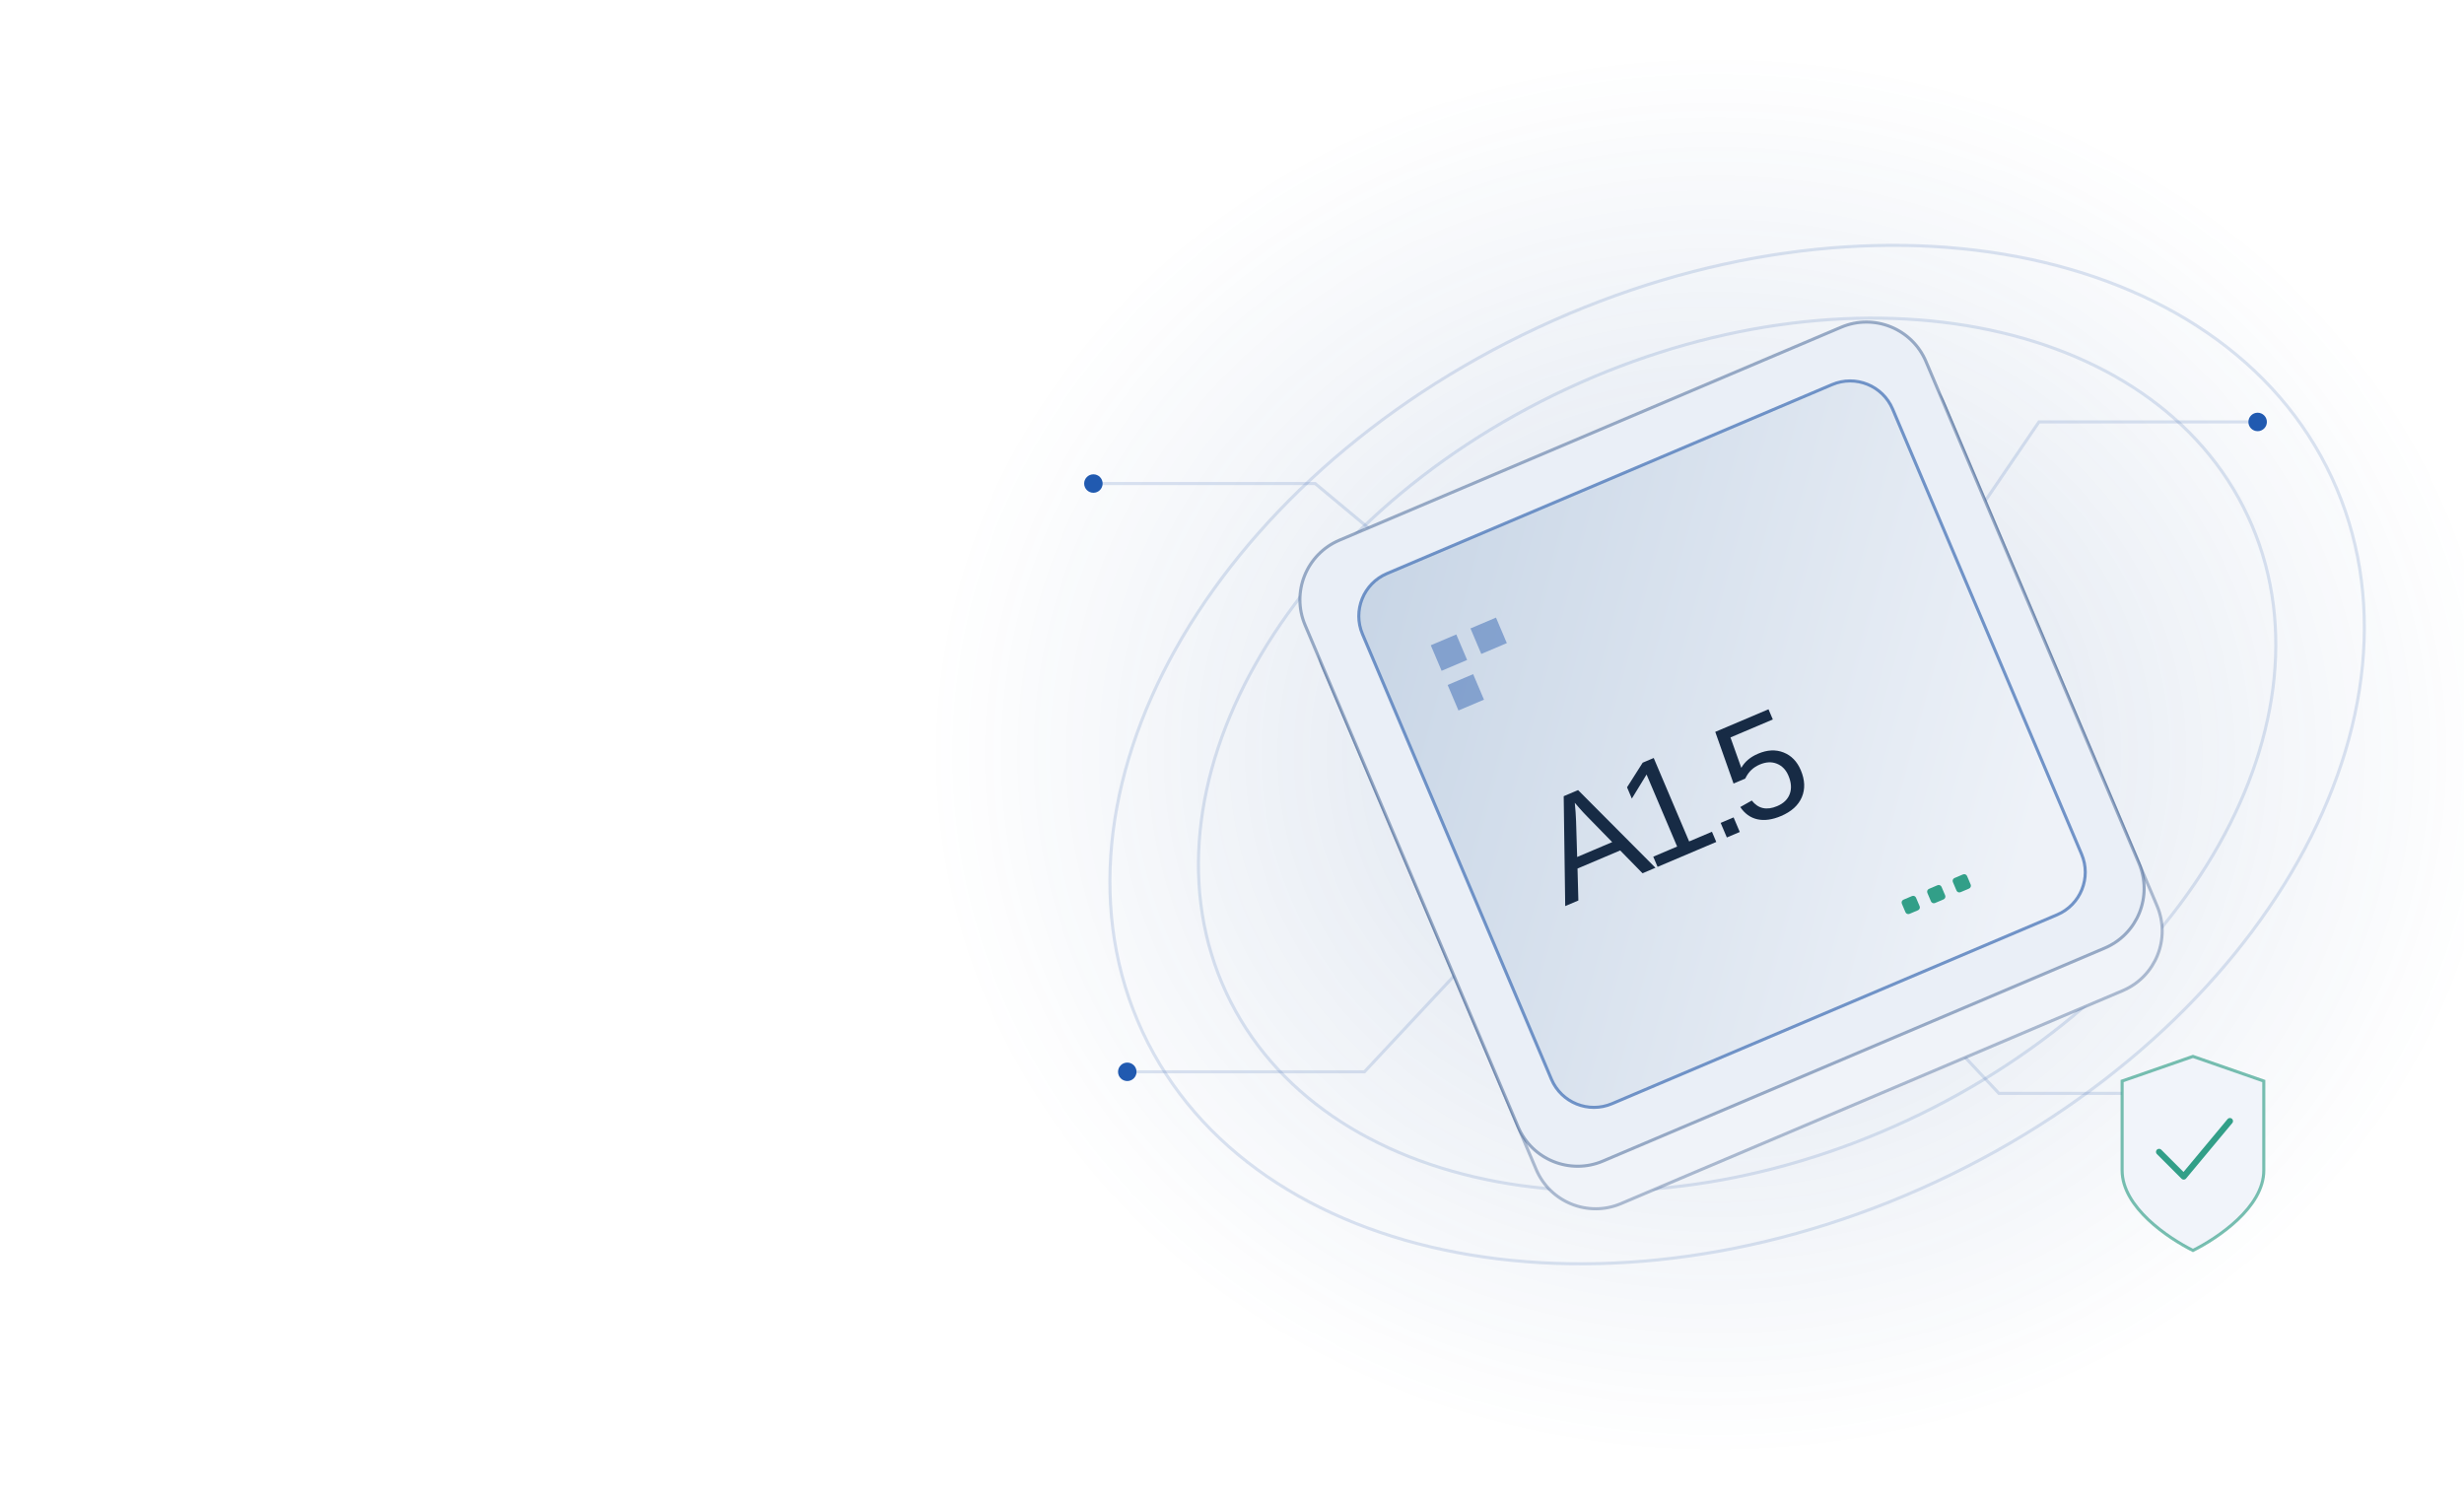
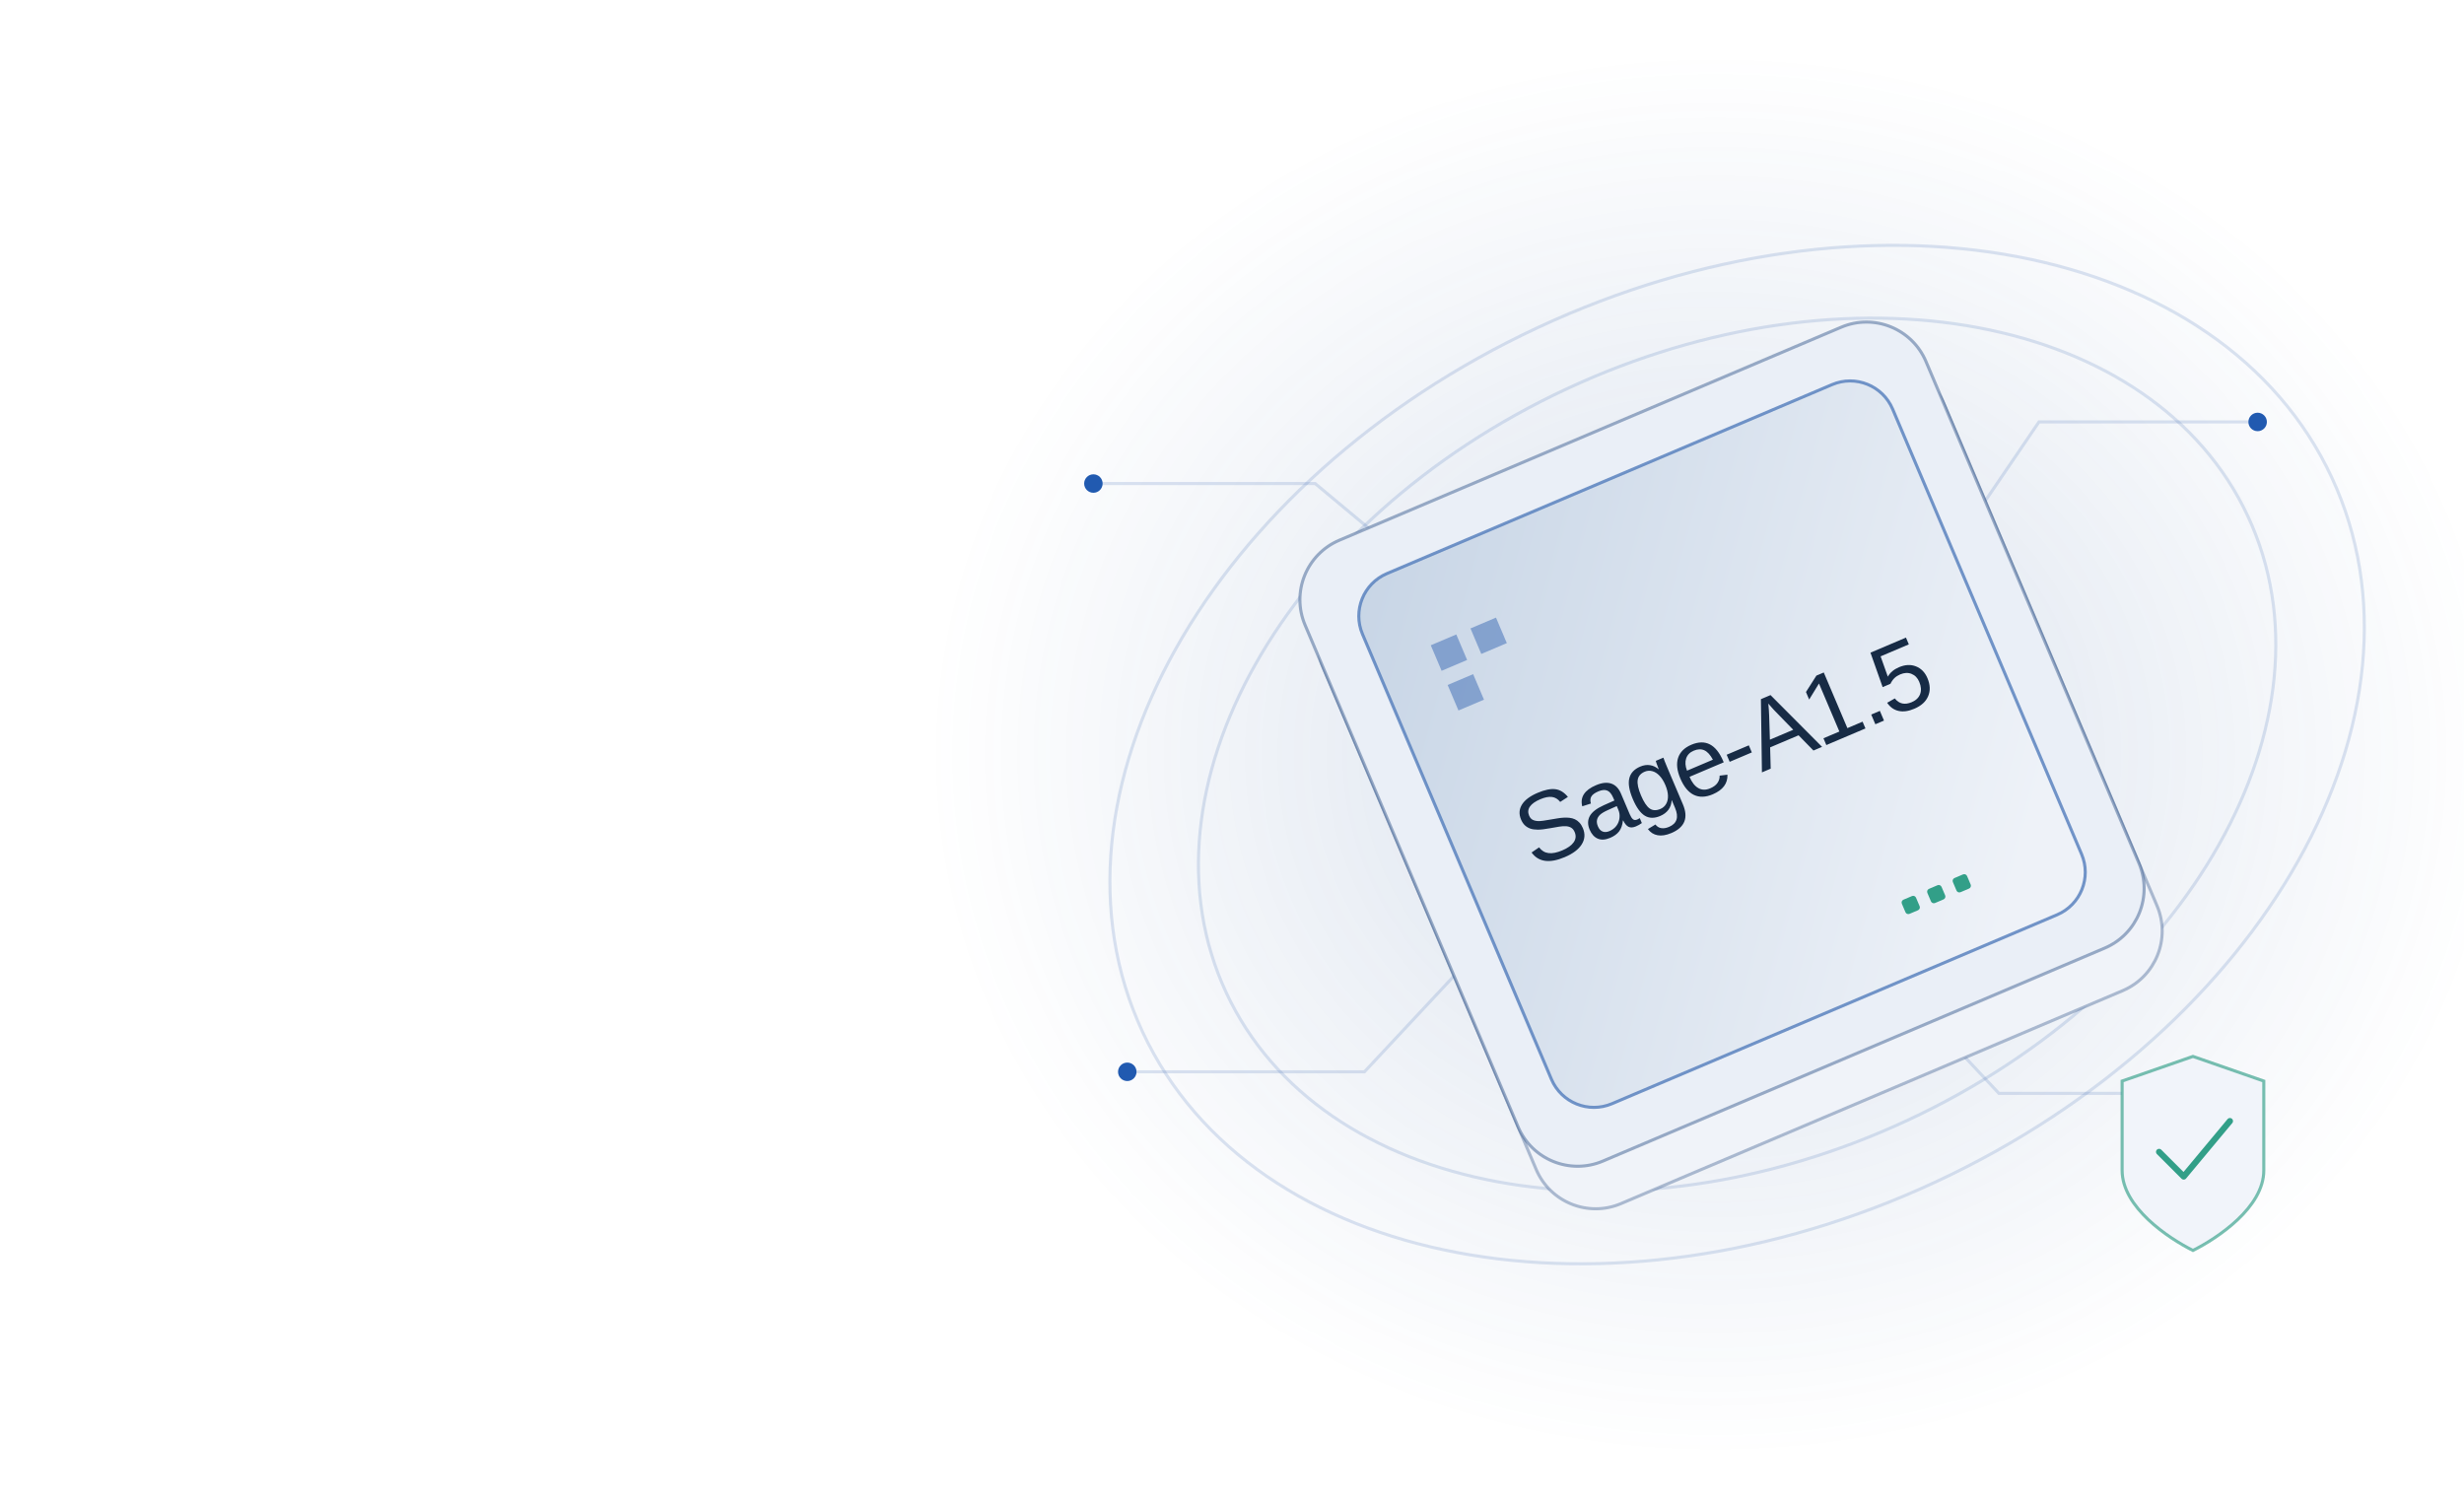
<svg xmlns="http://www.w3.org/2000/svg" viewBox="0 0 800 488" fill="none">
  <defs>
    <radialGradient id="halo">
      <stop stop-color="#335e9e" stop-opacity=".19" />
      <stop offset="1" stop-color="#335e9e" stop-opacity="0" />
    </radialGradient>
    <linearGradient id="chip" x1="440" y1="170" x2="630" y2="320" gradientUnits="userSpaceOnUse">
      <stop stop-color="#c6d4e5" />
      <stop offset="1" stop-color="#eef2f8" />
    </linearGradient>
  </defs>
  <ellipse cx="557" cy="245" rx="255" ry="228" fill="url(#halo)" />
  <g stroke="#527cbc" stroke-opacity=".2">
    <ellipse cx="564" cy="245" rx="213" ry="153" transform="rotate(-25 564 245)" />
    <ellipse cx="564" cy="245" rx="183" ry="131" transform="rotate(-25 564 245)" />
    <path d="M355 157h72l66 55m240-75h-71l-49 72M366 348h77l57-61m219 68h-70l-45-48" />
  </g>
  <g fill="#215ab0">
    <circle cx="355" cy="157" r="3" />
    <circle cx="733" cy="137" r="3" />
    <circle cx="366" cy="348" r="3" />
    <circle cx="719" cy="355" r="3" />
  </g>
  <g transform="rotate(-23 565 244)">
    <rect x="451" y="145" width="219" height="219" rx="21" fill="#f0f3f9" stroke="#3f6092" stroke-opacity=".4" />
    <rect x="451" y="130" width="219" height="219" rx="21" fill="#eaeff7" stroke="#3f6092" stroke-opacity=".5" />
    <rect x="467" y="146" width="187" height="187" rx="15" fill="url(#chip)" stroke="#527cbc" stroke-opacity=".8" />
    <path d="M486 173h9v9h-9zm14 0h9v9h-9zm-14 14h9v9h-9z" fill="#527cbc" fill-opacity=".6" />
-     <text x="493" y="268" fill="#172b45" font-family="Arial,sans-serif" font-size="48" font-weight="500" letter-spacing="-3">A1.5</text>
+     <text x="560" y="253" text-anchor="middle" fill="#172b45" font-family="Arial,sans-serif" font-size="32" font-weight="500" letter-spacing="-1">Sage-A1.5</text>
    <g fill="#329f88">
      <rect x="594" y="309" width="5" height="5" rx="1" />
      <rect x="603" y="309" width="5" height="5" rx="1" />
      <rect x="612" y="309" width="5" height="5" rx="1" />
    </g>
  </g>
  <path d="M689 351v29c0 12 15 22 23 26 8-4 23-14 23-26v-29l-23-8z" fill="#f1f4fa" stroke="#329f88" stroke-opacity=".65" />
  <path d="m701 374 8 8 15-18" stroke="#329f88" stroke-width="2" stroke-linecap="round" stroke-linejoin="round" />
</svg>
